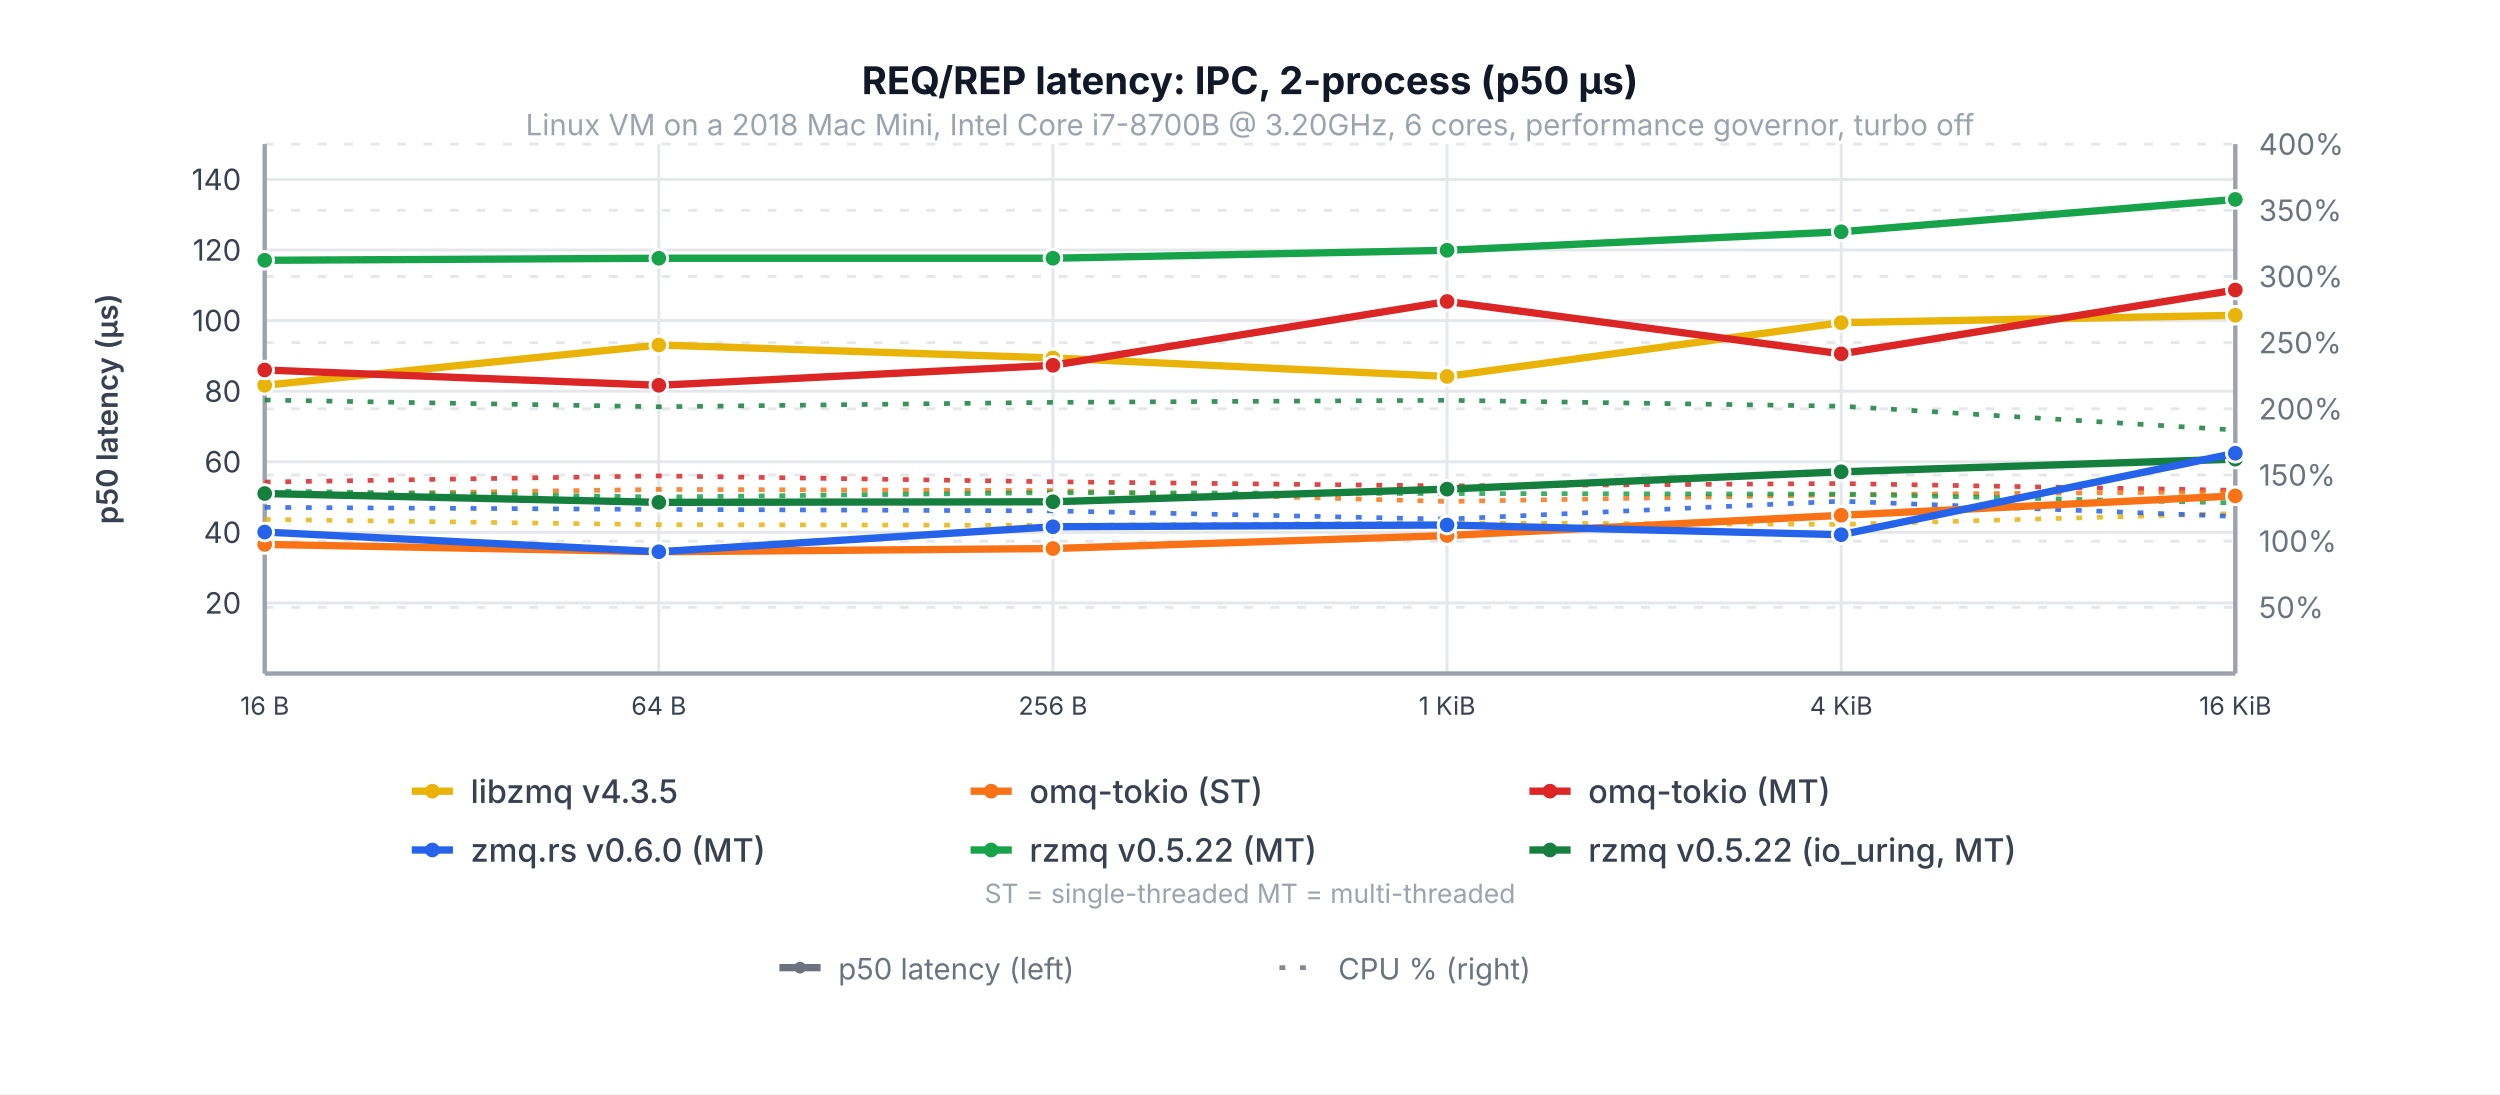
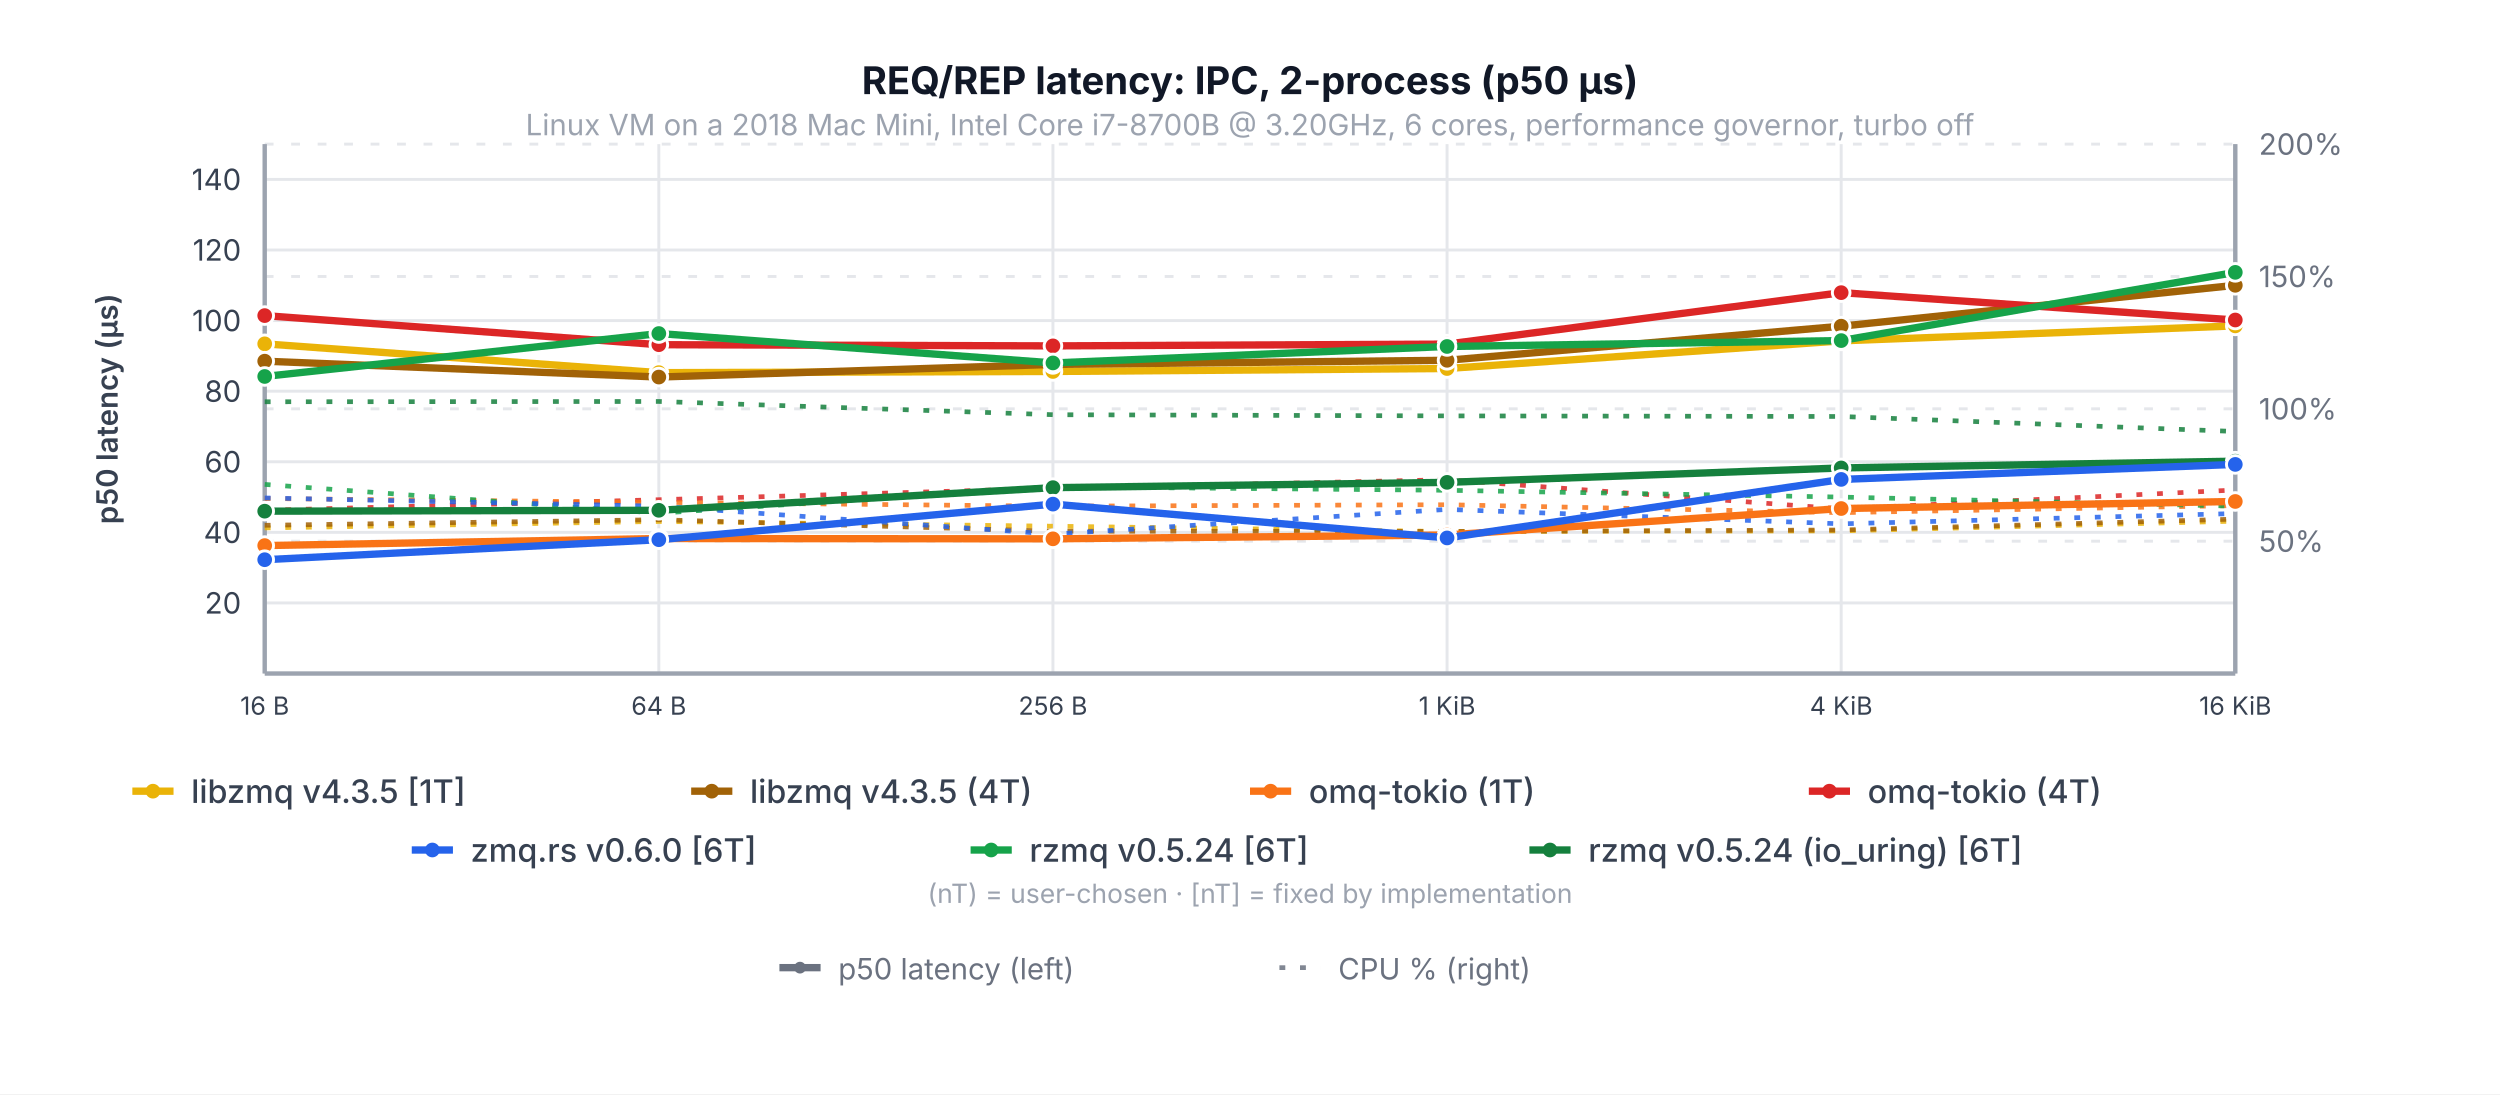
<svg xmlns="http://www.w3.org/2000/svg" viewBox="0 0 850 372" font-family="system-ui, -apple-system, sans-serif">
  <rect width="850" height="372" fill="white" />
  <text x="425.0" y="46" text-anchor="middle" fill="#9ca3af" font-size="10">Linux VM on a 2018 Mac Mini, Intel Core i7-8700B @ 3.20GHz, 6 cores, performance governor, turbo off</text>
  <text x="425.0" y="32.0" text-anchor="middle" fill="#111827" font-size="13" font-weight="700">REQ/REP latency: IPC, 2-process (p50 µs)</text>
  <line x1="90.0" y1="205.0" x2="760.0" y2="205.0" stroke="#e5e7eb" stroke-width="1" />
  <text x="82.0" y="205.0" text-anchor="end" dominant-baseline="middle" fill="#374151" font-size="10">20</text>
  <line x1="90.0" y1="181.0" x2="760.0" y2="181.0" stroke="#e5e7eb" stroke-width="1" />
  <text x="82.0" y="181.0" text-anchor="end" dominant-baseline="middle" fill="#374151" font-size="10">40</text>
  <line x1="90.0" y1="157.0" x2="760.0" y2="157.0" stroke="#e5e7eb" stroke-width="1" />
  <text x="82.0" y="157.0" text-anchor="end" dominant-baseline="middle" fill="#374151" font-size="10">60</text>
  <line x1="90.0" y1="133.0" x2="760.0" y2="133.0" stroke="#e5e7eb" stroke-width="1" />
  <text x="82.0" y="133.0" text-anchor="end" dominant-baseline="middle" fill="#374151" font-size="10">80</text>
  <line x1="90.0" y1="109.0" x2="760.0" y2="109.0" stroke="#e5e7eb" stroke-width="1" />
  <text x="82.0" y="109.0" text-anchor="end" dominant-baseline="middle" fill="#374151" font-size="10">100</text>
  <line x1="90.0" y1="85.0" x2="760.0" y2="85.0" stroke="#e5e7eb" stroke-width="1" />
  <text x="82.0" y="85.0" text-anchor="end" dominant-baseline="middle" fill="#374151" font-size="10">120</text>
  <line x1="90.0" y1="61.0" x2="760.0" y2="61.0" stroke="#e5e7eb" stroke-width="1" />
  <text x="82.0" y="61.0" text-anchor="end" dominant-baseline="middle" fill="#374151" font-size="10">140</text>
-   <line x1="90.0" y1="206.5" x2="760.0" y2="206.5" stroke="#e5e7eb" stroke-width="1" stroke-dasharray="3,6" />
-   <text x="768.0" y="206.5" text-anchor="start" dominant-baseline="middle" fill="#6b7280" font-size="10">50%</text>
  <line x1="90.0" y1="184.0" x2="760.0" y2="184.0" stroke="#e5e7eb" stroke-width="1" stroke-dasharray="3,6" />
-   <text x="768.0" y="184.0" text-anchor="start" dominant-baseline="middle" fill="#6b7280" font-size="10">100%</text>
-   <line x1="90.0" y1="161.5" x2="760.0" y2="161.5" stroke="#e5e7eb" stroke-width="1" stroke-dasharray="3,6" />
-   <text x="768.0" y="161.5" text-anchor="start" dominant-baseline="middle" fill="#6b7280" font-size="10">150%</text>
+   <text x="768.0" y="184.0" text-anchor="start" dominant-baseline="middle" fill="#6b7280" font-size="10">50%</text>
  <line x1="90.0" y1="139.0" x2="760.0" y2="139.0" stroke="#e5e7eb" stroke-width="1" stroke-dasharray="3,6" />
-   <text x="768.0" y="139.0" text-anchor="start" dominant-baseline="middle" fill="#6b7280" font-size="10">200%</text>
-   <line x1="90.0" y1="116.5" x2="760.0" y2="116.5" stroke="#e5e7eb" stroke-width="1" stroke-dasharray="3,6" />
-   <text x="768.0" y="116.5" text-anchor="start" dominant-baseline="middle" fill="#6b7280" font-size="10">250%</text>
+   <text x="768.0" y="139.0" text-anchor="start" dominant-baseline="middle" fill="#6b7280" font-size="10">100%</text>
  <line x1="90.0" y1="94.0" x2="760.0" y2="94.0" stroke="#e5e7eb" stroke-width="1" stroke-dasharray="3,6" />
-   <text x="768.0" y="94.0" text-anchor="start" dominant-baseline="middle" fill="#6b7280" font-size="10">300%</text>
-   <line x1="90.0" y1="71.5" x2="760.0" y2="71.5" stroke="#e5e7eb" stroke-width="1" stroke-dasharray="3,6" />
-   <text x="768.0" y="71.5" text-anchor="start" dominant-baseline="middle" fill="#6b7280" font-size="10">350%</text>
+   <text x="768.0" y="94.0" text-anchor="start" dominant-baseline="middle" fill="#6b7280" font-size="10">150%</text>
  <line x1="90.0" y1="49.0" x2="760.0" y2="49.0" stroke="#e5e7eb" stroke-width="1" stroke-dasharray="3,6" />
-   <text x="768.0" y="49.0" text-anchor="start" dominant-baseline="middle" fill="#6b7280" font-size="10">400%</text>
+   <text x="768.0" y="49.0" text-anchor="start" dominant-baseline="middle" fill="#6b7280" font-size="10">200%</text>
  <line x1="90.0" y1="49.0" x2="90.0" y2="229.0" stroke="#e5e7eb" stroke-width="1" />
  <line x1="224.0" y1="49.0" x2="224.0" y2="229.0" stroke="#e5e7eb" stroke-width="1" />
  <line x1="358.0" y1="49.0" x2="358.0" y2="229.0" stroke="#e5e7eb" stroke-width="1" />
  <line x1="492.0" y1="49.0" x2="492.0" y2="229.0" stroke="#e5e7eb" stroke-width="1" />
  <line x1="626.0" y1="49.0" x2="626.0" y2="229.0" stroke="#e5e7eb" stroke-width="1" />
  <line x1="760.0" y1="49.0" x2="760.0" y2="229.0" stroke="#e5e7eb" stroke-width="1" />
  <line x1="90.0" y1="49.0" x2="90.0" y2="229.0" stroke="#9ca3af" stroke-width="1.5" />
  <line x1="760.0" y1="49.0" x2="760.0" y2="229.0" stroke="#9ca3af" stroke-width="1.5" />
  <line x1="90.0" y1="229.0" x2="760.0" y2="229.0" stroke="#9ca3af" stroke-width="1.5" />
  <text x="40.0" y="139.0" text-anchor="middle" fill="#374151" font-size="10" font-weight="600" transform="rotate(-90,40.0,139.0)">p50 latency (µs)</text>
-   <polyline points="90.0,136.0 224.0,138.3 358.0,136.8 492.0,136.1 626.0,138.1 760.0,146.2" fill="none" stroke="#15803d" stroke-width="1.6" stroke-dasharray="2,5" opacity="0.85" />
-   <polyline points="90.0,176.6 224.0,178.4 358.0,178.6 492.0,177.8 626.0,178.3 760.0,174.6" fill="none" stroke="#eab308" stroke-width="1.6" stroke-dasharray="2,5" opacity="0.85" />
-   <polyline points="90.0,163.9 224.0,161.8 358.0,163.8 492.0,165.2 626.0,164.4 760.0,166.7" fill="none" stroke="#dc2626" stroke-width="1.6" stroke-dasharray="2,5" opacity="0.85" />
-   <polyline points="90.0,168.3 224.0,166.4 358.0,166.8 492.0,170.5 626.0,168.2 760.0,167.2" fill="none" stroke="#f97316" stroke-width="1.6" stroke-dasharray="2,5" opacity="0.85" />
-   <polyline points="90.0,166.9 224.0,169.0 358.0,167.5 492.0,167.8 626.0,168.0 760.0,171.0" fill="none" stroke="#16a34a" stroke-width="1.6" stroke-dasharray="2,5" opacity="0.85" />
-   <polyline points="90.0,172.5 224.0,173.2 358.0,173.7 492.0,176.5 626.0,170.4 760.0,175.6" fill="none" stroke="#2563eb" stroke-width="1.6" stroke-dasharray="2,5" opacity="0.85" />
-   <polyline points="90.0,167.8 224.0,170.8 358.0,170.6 492.0,166.3 626.0,160.4 760.0,156.1" fill="none" stroke="#15803d" stroke-width="2.5" stroke-linecap="round" stroke-linejoin="round" />
-   <circle cx="90.0" cy="167.8" r="3" fill="#15803d" stroke="white" stroke-width="1" />
-   <circle cx="224.0" cy="170.8" r="3" fill="#15803d" stroke="white" stroke-width="1" />
-   <circle cx="358.0" cy="170.6" r="3" fill="#15803d" stroke="white" stroke-width="1" />
-   <circle cx="492.0" cy="166.3" r="3" fill="#15803d" stroke="white" stroke-width="1" />
-   <circle cx="626.0" cy="160.4" r="3" fill="#15803d" stroke="white" stroke-width="1" />
-   <circle cx="760.0" cy="156.1" r="3" fill="#15803d" stroke="white" stroke-width="1" />
-   <polyline points="90.0,131.0 224.0,117.3 358.0,121.7 492.0,128.0 626.0,109.7 760.0,107.2" fill="none" stroke="#eab308" stroke-width="2.5" stroke-linecap="round" stroke-linejoin="round" />
-   <circle cx="90.0" cy="131.0" r="3" fill="#eab308" stroke="white" stroke-width="1" />
-   <circle cx="224.0" cy="117.3" r="3" fill="#eab308" stroke="white" stroke-width="1" />
-   <circle cx="358.0" cy="121.7" r="3" fill="#eab308" stroke="white" stroke-width="1" />
-   <circle cx="492.0" cy="128.0" r="3" fill="#eab308" stroke="white" stroke-width="1" />
-   <circle cx="626.0" cy="109.7" r="3" fill="#eab308" stroke="white" stroke-width="1" />
-   <circle cx="760.0" cy="107.2" r="3" fill="#eab308" stroke="white" stroke-width="1" />
-   <polyline points="90.0,125.8 224.0,131.0 358.0,124.2 492.0,102.5 626.0,120.3 760.0,98.6" fill="none" stroke="#dc2626" stroke-width="2.5" stroke-linecap="round" stroke-linejoin="round" />
-   <circle cx="90.0" cy="125.8" r="3" fill="#dc2626" stroke="white" stroke-width="1" />
-   <circle cx="224.0" cy="131.0" r="3" fill="#dc2626" stroke="white" stroke-width="1" />
-   <circle cx="358.0" cy="124.2" r="3" fill="#dc2626" stroke="white" stroke-width="1" />
-   <circle cx="492.0" cy="102.5" r="3" fill="#dc2626" stroke="white" stroke-width="1" />
-   <circle cx="626.0" cy="120.3" r="3" fill="#dc2626" stroke="white" stroke-width="1" />
-   <circle cx="760.0" cy="98.6" r="3" fill="#dc2626" stroke="white" stroke-width="1" />
-   <polyline points="90.0,185.1 224.0,187.6 358.0,186.5 492.0,182.1 626.0,175.2 760.0,168.6" fill="none" stroke="#f97316" stroke-width="2.5" stroke-linecap="round" stroke-linejoin="round" />
-   <circle cx="90.0" cy="185.1" r="3" fill="#f97316" stroke="white" stroke-width="1" />
-   <circle cx="224.0" cy="187.6" r="3" fill="#f97316" stroke="white" stroke-width="1" />
-   <circle cx="358.0" cy="186.5" r="3" fill="#f97316" stroke="white" stroke-width="1" />
-   <circle cx="492.0" cy="182.1" r="3" fill="#f97316" stroke="white" stroke-width="1" />
-   <circle cx="626.0" cy="175.2" r="3" fill="#f97316" stroke="white" stroke-width="1" />
-   <circle cx="760.0" cy="168.6" r="3" fill="#f97316" stroke="white" stroke-width="1" />
-   <polyline points="90.0,88.5 224.0,87.8 358.0,87.8 492.0,85.1 626.0,78.8 760.0,67.8" fill="none" stroke="#16a34a" stroke-width="2.5" stroke-linecap="round" stroke-linejoin="round" />
-   <circle cx="90.0" cy="88.5" r="3" fill="#16a34a" stroke="white" stroke-width="1" />
-   <circle cx="224.0" cy="87.8" r="3" fill="#16a34a" stroke="white" stroke-width="1" />
-   <circle cx="358.0" cy="87.8" r="3" fill="#16a34a" stroke="white" stroke-width="1" />
-   <circle cx="492.0" cy="85.1" r="3" fill="#16a34a" stroke="white" stroke-width="1" />
-   <circle cx="626.0" cy="78.8" r="3" fill="#16a34a" stroke="white" stroke-width="1" />
-   <circle cx="760.0" cy="67.8" r="3" fill="#16a34a" stroke="white" stroke-width="1" />
-   <polyline points="90.0,180.9 224.0,187.6 358.0,179.1 492.0,178.5 626.0,181.8 760.0,154.1" fill="none" stroke="#2563eb" stroke-width="2.5" stroke-linecap="round" stroke-linejoin="round" />
-   <circle cx="90.0" cy="180.9" r="3" fill="#2563eb" stroke="white" stroke-width="1" />
-   <circle cx="224.0" cy="187.6" r="3" fill="#2563eb" stroke="white" stroke-width="1" />
-   <circle cx="358.0" cy="179.1" r="3" fill="#2563eb" stroke="white" stroke-width="1" />
-   <circle cx="492.0" cy="178.5" r="3" fill="#2563eb" stroke="white" stroke-width="1" />
-   <circle cx="626.0" cy="181.8" r="3" fill="#2563eb" stroke="white" stroke-width="1" />
-   <circle cx="760.0" cy="154.1" r="3" fill="#2563eb" stroke="white" stroke-width="1" />
+   <polyline points="90.0,136.6 224.0,136.5 358.0,141.0 492.0,141.4 626.0,141.6 760.0,146.7" fill="none" stroke="#15803d" stroke-width="1.6" stroke-dasharray="2,5" opacity="0.85" />
+   <polyline points="90.0,179.5 224.0,177.3 358.0,178.9 492.0,180.7 626.0,180.5 760.0,177.2" fill="none" stroke="#eab308" stroke-width="1.6" stroke-dasharray="2,5" opacity="0.85" />
+   <polyline points="90.0,178.6 224.0,176.7 358.0,180.6 492.0,180.7 626.0,180.2 760.0,176.5" fill="none" stroke="#a16207" stroke-width="1.6" stroke-dasharray="2,5" opacity="0.85" />
+   <polyline points="90.0,173.5 224.0,169.9 358.0,166.0 492.0,163.1 626.0,173.0 760.0,166.6" fill="none" stroke="#dc2626" stroke-width="1.6" stroke-dasharray="2,5" opacity="0.85" />
+   <polyline points="90.0,169.5 224.0,170.8 358.0,172.1 492.0,171.6 626.0,174.3 760.0,171.9" fill="none" stroke="#f97316" stroke-width="1.6" stroke-dasharray="2,5" opacity="0.85" />
+   <polyline points="90.0,164.7 224.0,174.5 358.0,165.5 492.0,166.7 626.0,169.0 760.0,172.1" fill="none" stroke="#16a34a" stroke-width="1.6" stroke-dasharray="2,5" opacity="0.85" />
+   <polyline points="90.0,169.3 224.0,172.1 358.0,181.6 492.0,173.2 626.0,178.1 760.0,174.6" fill="none" stroke="#2563eb" stroke-width="1.6" stroke-dasharray="2,5" opacity="0.85" />
+   <polyline points="90.0,173.8 224.0,173.5 358.0,165.8 492.0,164.0 626.0,159.1 760.0,156.8" fill="none" stroke="#15803d" stroke-width="2.5" stroke-linecap="round" stroke-linejoin="round" />
+   <circle cx="90.0" cy="173.8" r="3" fill="#15803d" stroke="white" stroke-width="1" />
+   <circle cx="224.0" cy="173.5" r="3" fill="#15803d" stroke="white" stroke-width="1" />
+   <circle cx="358.0" cy="165.8" r="3" fill="#15803d" stroke="white" stroke-width="1" />
+   <circle cx="492.0" cy="164.0" r="3" fill="#15803d" stroke="white" stroke-width="1" />
+   <circle cx="626.0" cy="159.1" r="3" fill="#15803d" stroke="white" stroke-width="1" />
+   <circle cx="760.0" cy="156.8" r="3" fill="#15803d" stroke="white" stroke-width="1" />
+   <polyline points="90.0,116.9 224.0,126.7 358.0,126.3 492.0,125.3 626.0,115.9 760.0,110.8" fill="none" stroke="#eab308" stroke-width="2.5" stroke-linecap="round" stroke-linejoin="round" />
+   <circle cx="90.0" cy="116.9" r="3" fill="#eab308" stroke="white" stroke-width="1" />
+   <circle cx="224.0" cy="126.7" r="3" fill="#eab308" stroke="white" stroke-width="1" />
+   <circle cx="358.0" cy="126.3" r="3" fill="#eab308" stroke="white" stroke-width="1" />
+   <circle cx="492.0" cy="125.3" r="3" fill="#eab308" stroke="white" stroke-width="1" />
+   <circle cx="626.0" cy="115.9" r="3" fill="#eab308" stroke="white" stroke-width="1" />
+   <circle cx="760.0" cy="110.8" r="3" fill="#eab308" stroke="white" stroke-width="1" />
+   <polyline points="90.0,122.8 224.0,128.2 358.0,123.9 492.0,122.5 626.0,110.9 760.0,97.0" fill="none" stroke="#a16207" stroke-width="2.5" stroke-linecap="round" stroke-linejoin="round" />
+   <circle cx="90.0" cy="122.8" r="3" fill="#a16207" stroke="white" stroke-width="1" />
+   <circle cx="224.0" cy="128.2" r="3" fill="#a16207" stroke="white" stroke-width="1" />
+   <circle cx="358.0" cy="123.9" r="3" fill="#a16207" stroke="white" stroke-width="1" />
+   <circle cx="492.0" cy="122.5" r="3" fill="#a16207" stroke="white" stroke-width="1" />
+   <circle cx="626.0" cy="110.9" r="3" fill="#a16207" stroke="white" stroke-width="1" />
+   <circle cx="760.0" cy="97.0" r="3" fill="#a16207" stroke="white" stroke-width="1" />
+   <polyline points="90.0,107.3 224.0,117.2 358.0,117.6 492.0,117.0 626.0,99.5 760.0,108.8" fill="none" stroke="#dc2626" stroke-width="2.5" stroke-linecap="round" stroke-linejoin="round" />
+   <circle cx="90.0" cy="107.3" r="3" fill="#dc2626" stroke="white" stroke-width="1" />
+   <circle cx="224.0" cy="117.2" r="3" fill="#dc2626" stroke="white" stroke-width="1" />
+   <circle cx="358.0" cy="117.6" r="3" fill="#dc2626" stroke="white" stroke-width="1" />
+   <circle cx="492.0" cy="117.0" r="3" fill="#dc2626" stroke="white" stroke-width="1" />
+   <circle cx="626.0" cy="99.5" r="3" fill="#dc2626" stroke="white" stroke-width="1" />
+   <circle cx="760.0" cy="108.8" r="3" fill="#dc2626" stroke="white" stroke-width="1" />
+   <polyline points="90.0,185.5 224.0,183.1 358.0,183.2 492.0,181.9 626.0,172.9 760.0,170.5" fill="none" stroke="#f97316" stroke-width="2.5" stroke-linecap="round" stroke-linejoin="round" />
+   <circle cx="90.0" cy="185.5" r="3" fill="#f97316" stroke="white" stroke-width="1" />
+   <circle cx="224.0" cy="183.1" r="3" fill="#f97316" stroke="white" stroke-width="1" />
+   <circle cx="358.0" cy="183.2" r="3" fill="#f97316" stroke="white" stroke-width="1" />
+   <circle cx="492.0" cy="181.9" r="3" fill="#f97316" stroke="white" stroke-width="1" />
+   <circle cx="626.0" cy="172.9" r="3" fill="#f97316" stroke="white" stroke-width="1" />
+   <circle cx="760.0" cy="170.5" r="3" fill="#f97316" stroke="white" stroke-width="1" />
+   <polyline points="90.0,128.0 224.0,113.4 358.0,123.4 492.0,117.8 626.0,115.8 760.0,92.6" fill="none" stroke="#16a34a" stroke-width="2.5" stroke-linecap="round" stroke-linejoin="round" />
+   <circle cx="90.0" cy="128.0" r="3" fill="#16a34a" stroke="white" stroke-width="1" />
+   <circle cx="224.0" cy="113.4" r="3" fill="#16a34a" stroke="white" stroke-width="1" />
+   <circle cx="358.0" cy="123.4" r="3" fill="#16a34a" stroke="white" stroke-width="1" />
+   <circle cx="492.0" cy="117.8" r="3" fill="#16a34a" stroke="white" stroke-width="1" />
+   <circle cx="626.0" cy="115.8" r="3" fill="#16a34a" stroke="white" stroke-width="1" />
+   <circle cx="760.0" cy="92.6" r="3" fill="#16a34a" stroke="white" stroke-width="1" />
+   <polyline points="90.0,190.3 224.0,183.5 358.0,171.4 492.0,182.9 626.0,163.0 760.0,157.9" fill="none" stroke="#2563eb" stroke-width="2.5" stroke-linecap="round" stroke-linejoin="round" />
+   <circle cx="90.0" cy="190.3" r="3" fill="#2563eb" stroke="white" stroke-width="1" />
+   <circle cx="224.0" cy="183.5" r="3" fill="#2563eb" stroke="white" stroke-width="1" />
+   <circle cx="358.0" cy="171.4" r="3" fill="#2563eb" stroke="white" stroke-width="1" />
+   <circle cx="492.0" cy="182.9" r="3" fill="#2563eb" stroke="white" stroke-width="1" />
+   <circle cx="626.0" cy="163.0" r="3" fill="#2563eb" stroke="white" stroke-width="1" />
+   <circle cx="760.0" cy="157.9" r="3" fill="#2563eb" stroke="white" stroke-width="1" />
  <text x="90.0" y="243.0" text-anchor="middle" fill="#374151" font-size="8.5">16 B</text>
  <text x="224.0" y="243.0" text-anchor="middle" fill="#374151" font-size="8.5">64 B</text>
  <text x="358.0" y="243.0" text-anchor="middle" fill="#374151" font-size="8.5">256 B</text>
  <text x="492.0" y="243.0" text-anchor="middle" fill="#374151" font-size="8.5">1 KiB</text>
  <text x="626.0" y="243.0" text-anchor="middle" fill="#374151" font-size="8.5">4 KiB</text>
  <text x="760.0" y="243.0" text-anchor="middle" fill="#374151" font-size="8.5">16 KiB</text>
-   <line x1="140" y1="269" x2="154" y2="269" stroke="#eab308" stroke-width="2.5" />
-   <circle cx="147" cy="269" r="2.5" fill="#eab308" />
-   <text x="160" y="273" fill="#374151" font-size="11" font-weight="500">libzmq v4.3.5</text>
-   <line x1="330" y1="269" x2="344" y2="269" stroke="#f97316" stroke-width="2.5" />
-   <circle cx="337" cy="269" r="2.5" fill="#f97316" />
-   <text x="350" y="273" fill="#374151" font-size="11" font-weight="500">omq-tokio (ST)</text>
-   <line x1="520" y1="269" x2="534" y2="269" stroke="#dc2626" stroke-width="2.5" />
-   <circle cx="527" cy="269" r="2.5" fill="#dc2626" />
-   <text x="540" y="273" fill="#374151" font-size="11" font-weight="500">omq-tokio (MT)</text>
+   <line x1="45" y1="269" x2="59" y2="269" stroke="#eab308" stroke-width="2.5" />
+   <circle cx="52" cy="269" r="2.5" fill="#eab308" />
+   <text x="65" y="273" fill="#374151" font-size="11" font-weight="500">libzmq v4.3.5 [1T]</text>
+   <line x1="235" y1="269" x2="249" y2="269" stroke="#a16207" stroke-width="2.5" />
+   <circle cx="242" cy="269" r="2.5" fill="#a16207" />
+   <text x="255" y="273" fill="#374151" font-size="11" font-weight="500">libzmq v4.3.5 (4T)</text>
+   <line x1="425" y1="269" x2="439" y2="269" stroke="#f97316" stroke-width="2.5" />
+   <circle cx="432" cy="269" r="2.5" fill="#f97316" />
+   <text x="445" y="273" fill="#374151" font-size="11" font-weight="500">omq-tokio (1T)</text>
+   <line x1="615" y1="269" x2="629" y2="269" stroke="#dc2626" stroke-width="2.5" />
+   <circle cx="622" cy="269" r="2.5" fill="#dc2626" />
+   <text x="635" y="273" fill="#374151" font-size="11" font-weight="500">omq-tokio (4T)</text>
  <line x1="140" y1="289" x2="154" y2="289" stroke="#2563eb" stroke-width="2.5" />
  <circle cx="147" cy="289" r="2.5" fill="#2563eb" />
-   <text x="160" y="293" fill="#374151" font-size="11" font-weight="500">zmq.rs v0.6.0 (MT)</text>
+   <text x="160" y="293" fill="#374151" font-size="11" font-weight="500">zmq.rs v0.6.0 [6T]</text>
  <line x1="330" y1="289" x2="344" y2="289" stroke="#16a34a" stroke-width="2.5" />
  <circle cx="337" cy="289" r="2.5" fill="#16a34a" />
-   <text x="350" y="293" fill="#374151" font-size="11" font-weight="500">rzmq v0.5.22 (MT)</text>
+   <text x="350" y="293" fill="#374151" font-size="11" font-weight="500">rzmq v0.5.24 [6T]</text>
  <line x1="520" y1="289" x2="534" y2="289" stroke="#15803d" stroke-width="2.5" />
  <circle cx="527" cy="289" r="2.5" fill="#15803d" />
-   <text x="540" y="293" fill="#374151" font-size="11" font-weight="500">rzmq v0.5.22 (io_uring, MT)</text>
-   <text x="425.0" y="307" text-anchor="middle" fill="#9ca3af" font-size="9">ST = single-threaded   MT = multi-threaded</text>
+   <text x="540" y="293" fill="#374151" font-size="11" font-weight="500">rzmq v0.5.24 (io_uring) [6T]</text>
+   <text x="425.0" y="307" text-anchor="middle" fill="#9ca3af" font-size="9">(nT) = user-chosen   ·   [nT] = fixed by implementation</text>
  <line x1="265" y1="329" x2="279" y2="329" stroke="#6b7280" stroke-width="2.5" />
  <circle cx="272" cy="329" r="2" fill="#6b7280" />
  <text x="285" y="333" fill="#6b7280" font-size="10">p50 latency (left)</text>
  <line x1="435" y1="329" x2="449" y2="329" stroke="#6b7280" stroke-width="1.6" stroke-dasharray="2,5" opacity="0.85" />
  <text x="455" y="333" fill="#6b7280" font-size="10">CPU % (right)</text>
</svg>
